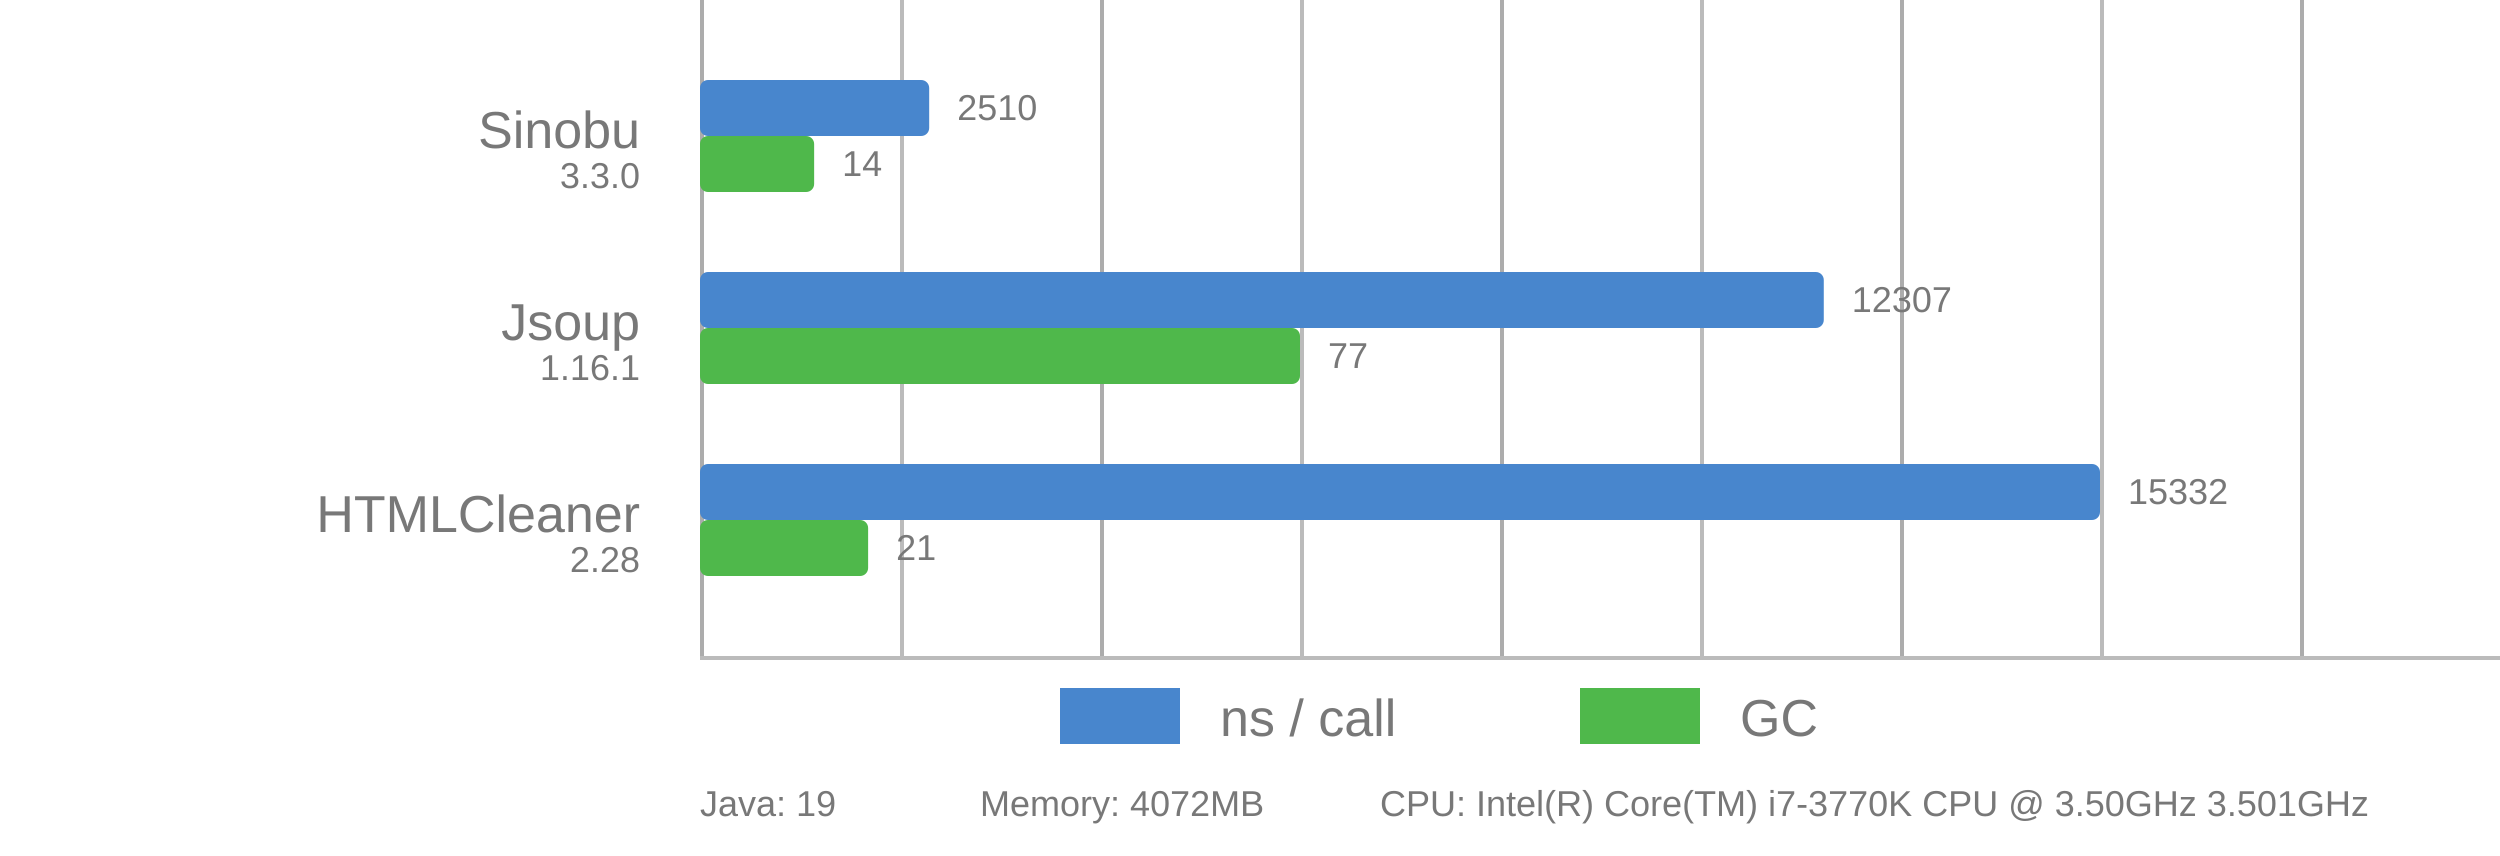
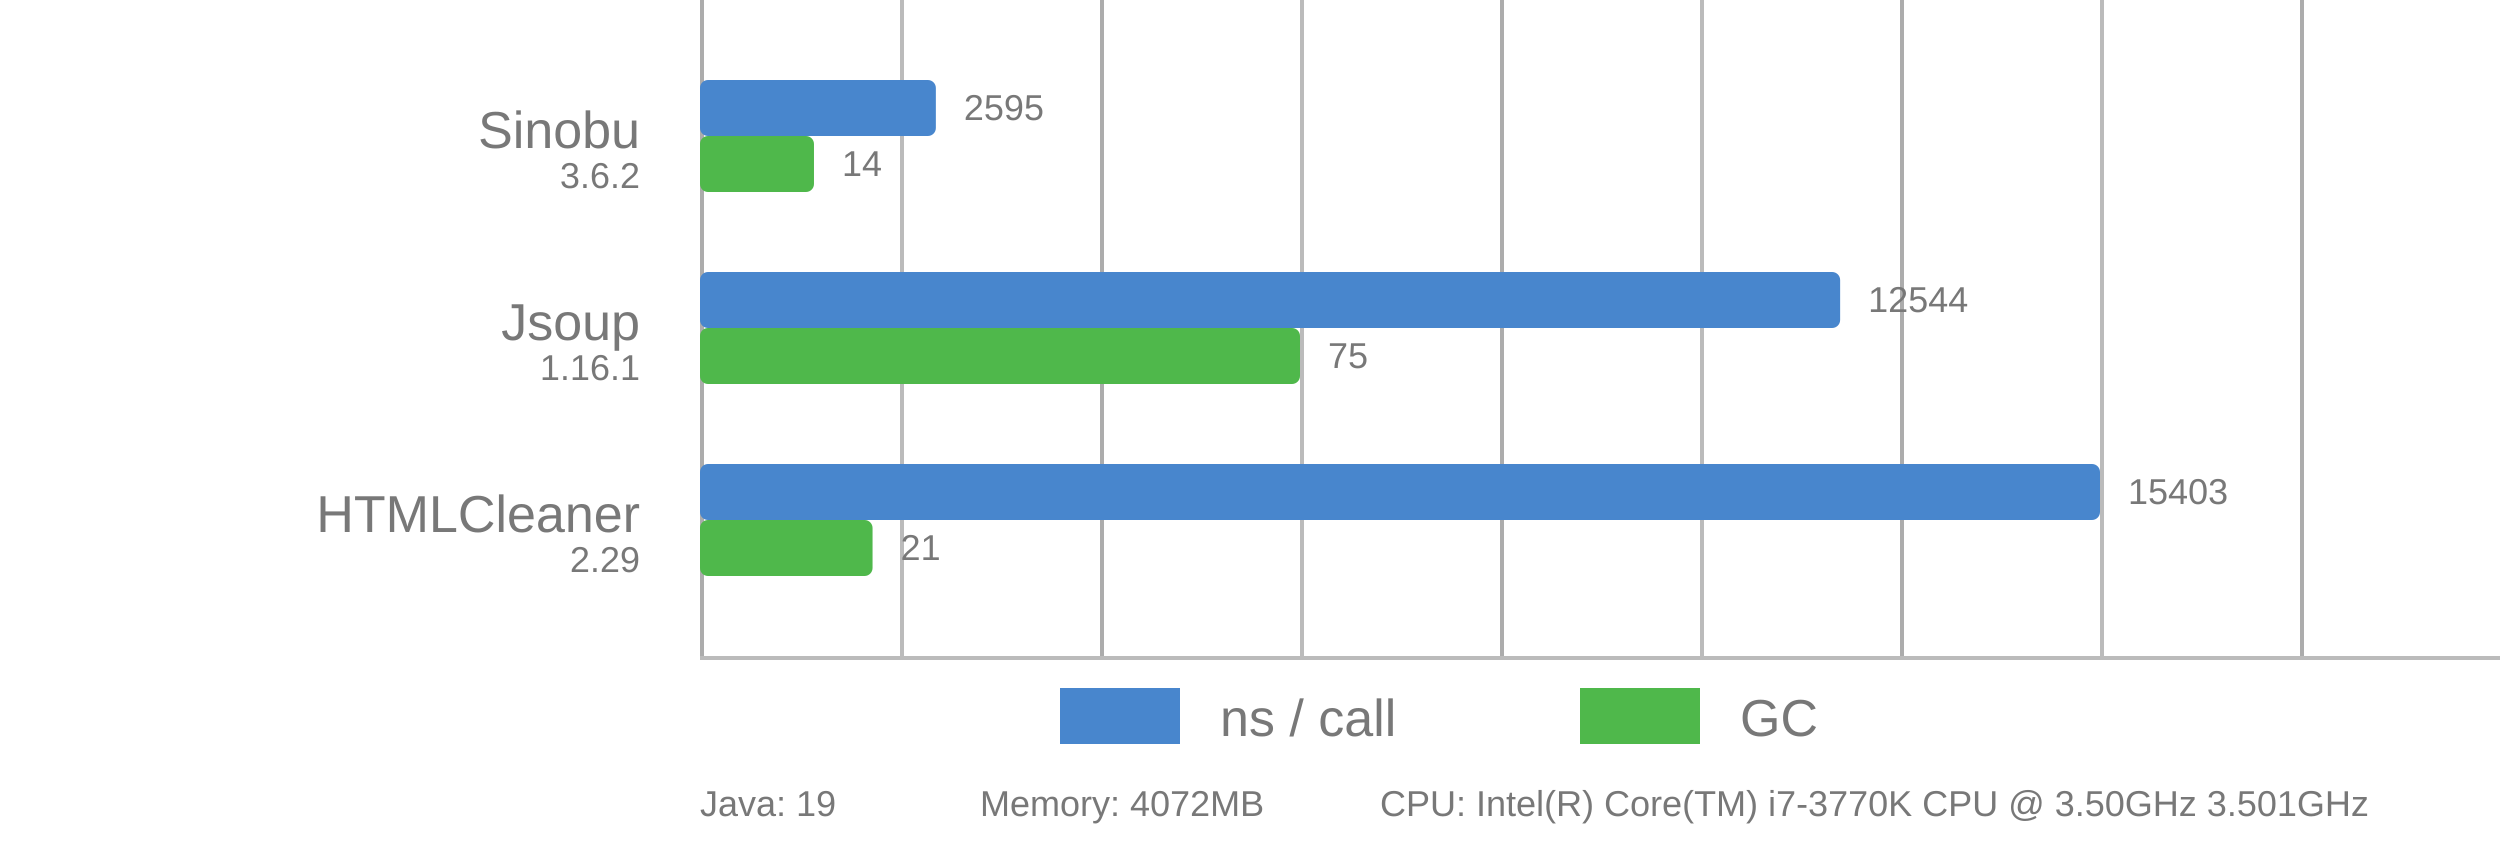
<svg xmlns="http://www.w3.org/2000/svg" viewBox="0 0 625 214">
  <style>
      text {
          font-family: Arial;
          font-size: 13px;
          fill: #787878;
      }

      .desc {
          font-size: 9px;
      }

      .vline {
          fill: #acacac;
          stroke: none;
          stroke-width: 0;
      }

      .subline {
          fill: #bbb;
          stroke: none;
          stroke-width: 0;
      }

      .call {
          fill: #4886CD;
          stroke-linejoin: round;
          height: 14px;
      }

      .gc {
          fill: #4FB84B;
          stroke-linejoin: round;
          height: 14px;
      }
  </style>
  <g>
    <rect x="175" y="0" width="1" height="164" class="vline" />
    <rect x="275" y="0" width="1" height="164" class="vline" />
    <rect x="375" y="0" width="1" height="164" class="vline" />
    <rect x="475" y="0" width="1" height="164" class="vline" />
    <rect x="575" y="0" width="1" height="164" class="vline" />
    <rect x="225" y="0" width="1" height="164" class="subline" />
    <rect x="325" y="0" width="1" height="164" class="subline" />
    <rect x="425" y="0" width="1" height="164" class="subline" />
    <rect x="525" y="0" width="1" height="164" class="subline" />
    <rect x="175" y="164" width="450" height="1" class="subline" />
    <rect x="265" y="172" width="30" class="call" />
    <text x="305" y="184">ns / call</text>
    <rect x="395" y="172" width="30" class="gc" />
    <text x="435" y="184">GC</text>
  </g>
-   <rect x="175" y="20" width="57.298" rx="2" ry="2" class="call" />
-   <rect x="175" y="34" width="28.535" rx="2" ry="2" class="gc" />
+   <rect x="175" y="20" width="58.966" rx="2" ry="2" class="call" />
+   <rect x="175" y="34" width="28.496" rx="2" ry="2" class="gc" />
  <text x="160" y="37" text-anchor="end">Sinobu</text>
-   <text x="160" y="47" text-anchor="end" class="desc">3.3.0</text>
-   <text x="239.298" y="30" class="desc">2510</text>
-   <text x="210.535" y="44" class="desc">14</text>
-   <rect x="175" y="68" width="280.945" rx="2" ry="2" class="call" />
+   <text x="160" y="47" text-anchor="end" class="desc">3.6.2</text>
+   <text x="240.966" y="30" class="desc">2595</text>
+   <text x="210.496" y="44" class="desc">14</text>
+   <rect x="175" y="68" width="285.035" rx="2" ry="2" class="call" />
  <rect x="175" y="82" width="150" rx="2" ry="2" class="gc" />
  <text x="160" y="85" text-anchor="end">Jsoup</text>
  <text x="160" y="95" text-anchor="end" class="desc">1.16.1</text>
-   <text x="462.945" y="78" class="desc">12307</text>
-   <text x="332" y="92" class="desc">77</text>
+   <text x="467.035" y="78" class="desc">12544</text>
+   <text x="332" y="92" class="desc">75</text>
  <rect x="175" y="116" width="350" rx="2" ry="2" class="call" />
-   <rect x="175" y="130" width="42.031" rx="2" ry="2" class="gc" />
+   <rect x="175" y="130" width="43.14" rx="2" ry="2" class="gc" />
  <text x="160" y="133" text-anchor="end">HTMLCleaner</text>
-   <text x="160" y="143" text-anchor="end" class="desc">2.28</text>
-   <text x="532" y="126" class="desc">15332</text>
-   <text x="224.031" y="140" class="desc">21</text>
+   <text x="160" y="143" text-anchor="end" class="desc">2.29</text>
+   <text x="532" y="126" class="desc">15403</text>
+   <text x="225.14" y="140" class="desc">21</text>
  <text x="175" y="204" class="desc">Java: 19</text>
  <text x="245" y="204" class="desc">Memory: 4072MB</text>
  <text x="345" y="204" class="desc">CPU: Intel(R) Core(TM) i7-3770K CPU @ 3.50GHz 3.501GHz</text>
</svg>
